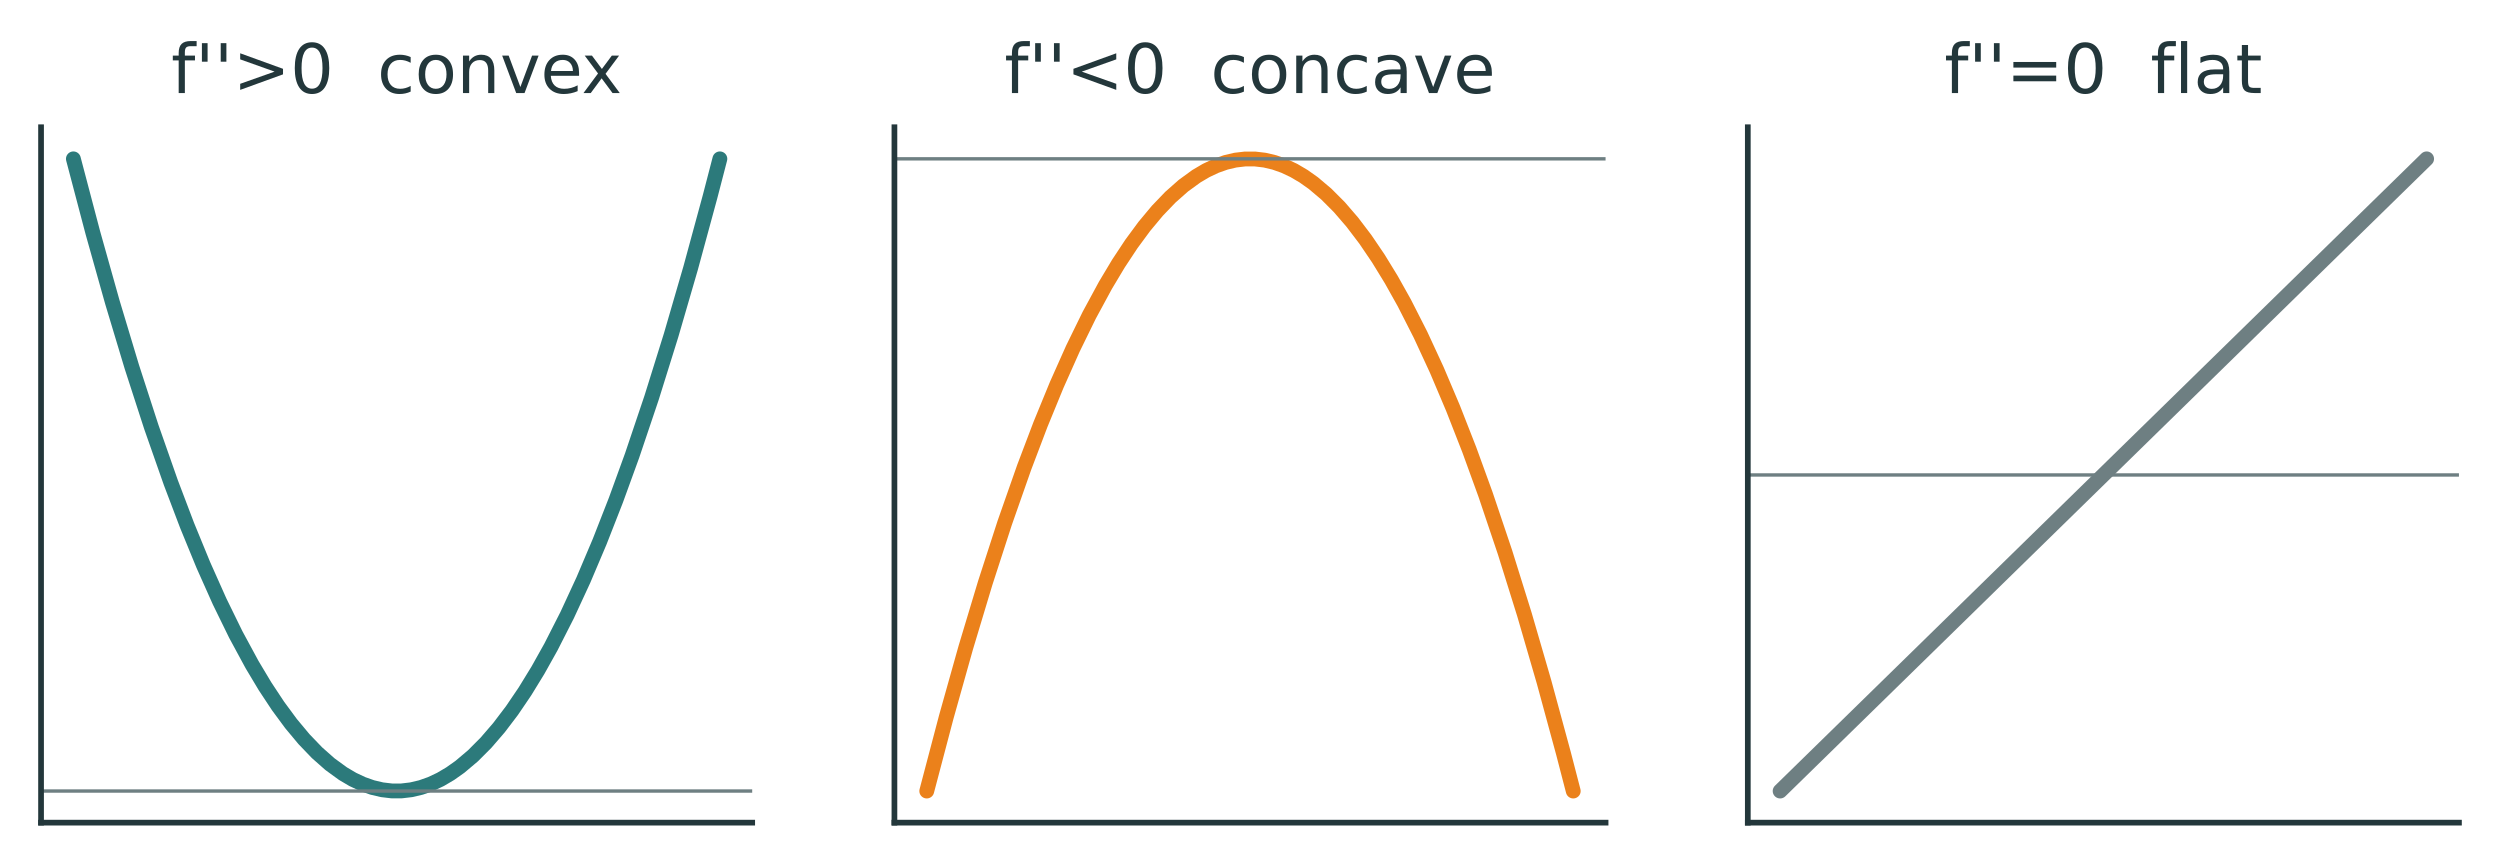
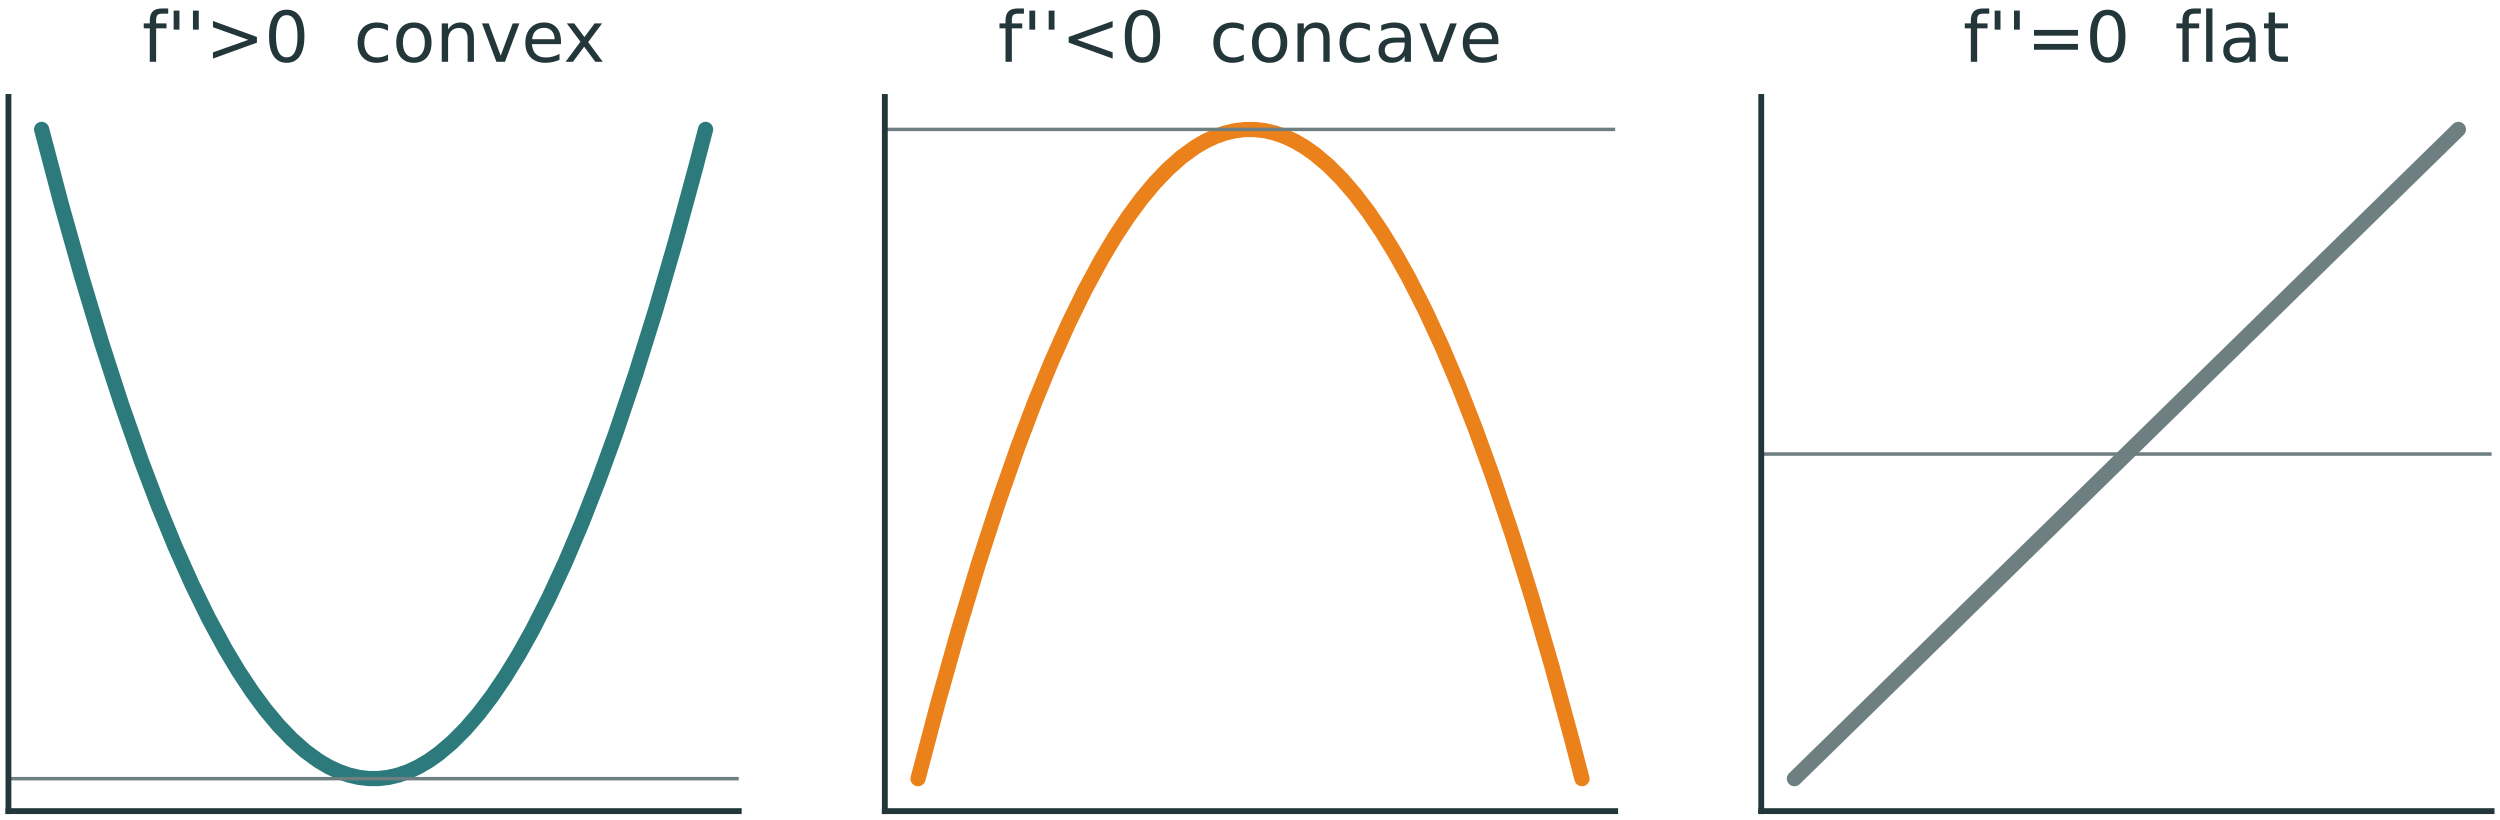
- <svg xmlns="http://www.w3.org/2000/svg" xmlns:xlink="http://www.w3.org/1999/xlink" width="438.48pt" height="151.486pt" viewBox="0 0 438.48 151.486" version="1.1">
+ <svg xmlns="http://www.w3.org/2000/svg" xmlns:xlink="http://www.w3.org/1999/xlink" width="426.96pt" height="139.966pt" viewBox="0 0 426.96 139.966" version="1.1">
  <defs>
    <style type="text/css">*{stroke-linejoin: round; stroke-linecap: butt}</style>
  </defs>
  <g id="figure_1">
    <g id="patch_1">
-       <path d="M 0 151.486  L 438.48 151.486  L 438.48 0  L 0 0  L 0 151.486  z " style="fill: none" />
+       <path d="M 0 139.966  L 426.96 139.966  L 426.96 0  L 0 0  L 0 139.966  z " style="fill: none" />
    </g>
    <g id="axes_1">
      <g id="patch_2">
-         <path d="M 7.2 144.286  L 131.929 144.286  L 131.929 22.318  L 7.2 22.318  L 7.2 144.286  z " style="fill: none" />
+         <path d="M 1.44 138.526  L 126.169 138.526  L 126.169 16.558  L 1.44 16.558  L 1.44 138.526  z " style="fill: none" />
      </g>
      <g id="matplotlib.axis_1" />
      <g id="matplotlib.axis_2" />
      <g id="line2d_1">
-         <path d="M 12.87 27.862  L 16.288 40.832  L 19.707 52.995  L 23.126 64.352  L 26.545 74.902  L 29.964 84.646  L 32.813 92.15  L 35.662 99.094  L 38.511 105.478  L 41.36 111.302  L 44.209 116.566  L 46.488 120.374  L 48.767 123.824  L 51.046 126.915  L 53.325 129.648  L 55.605 132.022  L 57.884 134.038  L 60.163 135.696  L 61.872 136.704  L 63.582 137.51  L 65.291 138.115  L 67.001 138.518  L 68.71 138.72  L 70.419 138.72  L 72.129 138.518  L 73.838 138.115  L 75.548 137.51  L 77.257 136.704  L 78.966 135.696  L 80.676 134.486  L 82.955 132.56  L 85.234 130.275  L 87.513 127.632  L 89.793 124.63  L 92.072 121.27  L 94.351 117.552  L 96.63 113.475  L 99.479 107.875  L 102.328 101.715  L 105.177 94.995  L 108.026 87.715  L 110.875 79.875  L 114.294 69.728  L 117.713 58.774  L 121.132 47.014  L 124.55 34.448  L 126.26 27.862  L 126.26 27.862  " clip-path="url(#p0fc2ca5b7a)" style="fill: none; stroke: #2c7a7b; stroke-width: 2.6; stroke-linecap: round" />
+         <path d="M 7.11 22.102  L 10.528 35.072  L 13.947 47.235  L 17.366 58.592  L 20.785 69.142  L 24.204 78.886  L 27.053 86.39  L 29.902 93.334  L 32.751 99.718  L 35.6 105.542  L 38.449 110.806  L 40.728 114.614  L 43.007 118.064  L 45.286 121.155  L 47.565 123.888  L 49.845 126.262  L 52.124 128.278  L 54.403 129.936  L 56.112 130.944  L 57.822 131.75  L 59.531 132.355  L 61.241 132.758  L 62.95 132.96  L 64.659 132.96  L 66.369 132.758  L 68.078 132.355  L 69.788 131.75  L 71.497 130.944  L 73.206 129.936  L 74.916 128.726  L 77.195 126.8  L 79.474 124.515  L 81.753 121.872  L 84.033 118.87  L 86.312 115.51  L 88.591 111.792  L 90.87 107.715  L 93.719 102.115  L 96.568 95.955  L 99.417 89.235  L 102.266 81.955  L 105.115 74.115  L 108.534 63.968  L 111.953 53.014  L 115.372 41.254  L 118.79 28.688  L 120.5 22.102  L 120.5 22.102  " clip-path="url(#p6a526fcb27)" style="fill: none; stroke: #2c7a7b; stroke-width: 2.6; stroke-linecap: round" />
      </g>
      <g id="line2d_2">
-         <path d="M 7.2 138.745  L 131.929 138.745  " clip-path="url(#p0fc2ca5b7a)" style="fill: none; stroke: #6e7f82; stroke-width: 0.6; stroke-linecap: round" />
+         <path d="M 1.44 132.985  L 126.169 132.985  " clip-path="url(#p6a526fcb27)" style="fill: none; stroke: #6e7f82; stroke-width: 0.6; stroke-linecap: round" />
      </g>
      <g id="patch_3">
-         <path d="M 7.2 144.286  L 7.2 22.318  " style="fill: none; stroke: #23373b; stroke-linejoin: miter; stroke-linecap: square" />
+         <path d="M 1.44 138.526  L 1.44 16.558  " style="fill: none; stroke: #23373b; stroke-linejoin: miter; stroke-linecap: square" />
      </g>
      <g id="patch_4">
-         <path d="M 7.2 144.286  L 131.929 144.286  " style="fill: none; stroke: #23373b; stroke-linejoin: miter; stroke-linecap: square" />
+         <path d="M 1.44 138.526  L 126.169 138.526  " style="fill: none; stroke: #23373b; stroke-linejoin: miter; stroke-linecap: square" />
      </g>
      <g id="text_1">
-         <g style="fill: #23373b" transform="translate(30.03314 16.31812) scale(0.12 -0.12)">
+         <g style="fill: #23373b" transform="translate(24.27314 10.55813) scale(0.12 -0.12)">
          <defs>
            <path id="DejaVuSans-66" d="M 2375 4863  L 2375 4384  L 1825 4384  Q 1516 4384 1395 4259  Q 1275 4134 1275 3809  L 1275 3500  L 2222 3500  L 2222 3053  L 1275 3053  L 1275 0  L 697 0  L 697 3053  L 147 3053  L 147 3500  L 697 3500  L 697 3744  Q 697 4328 969 4595  Q 1241 4863 1831 4863  L 2375 4863  z " transform="scale(0.015625)" />
            <path id="DejaVuSans-27" d="M 1147 4666  L 1147 2931  L 616 2931  L 616 4666  L 1147 4666  z " transform="scale(0.015625)" />
            <path id="DejaVuSans-3e" d="M 678 3150  L 678 3719  L 4684 2266  L 4684 1747  L 678 294  L 678 863  L 3897 2003  L 678 3150  z " transform="scale(0.015625)" />
            <path id="DejaVuSans-30" d="M 2034 4250  Q 1547 4250 1301 3770  Q 1056 3291 1056 2328  Q 1056 1369 1301 889  Q 1547 409 2034 409  Q 2525 409 2770 889  Q 3016 1369 3016 2328  Q 3016 3291 2770 3770  Q 2525 4250 2034 4250  z M 2034 4750  Q 2819 4750 3233 4129  Q 3647 3509 3647 2328  Q 3647 1150 3233 529  Q 2819 -91 2034 -91  Q 1250 -91 836 529  Q 422 1150 422 2328  Q 422 3509 836 4129  Q 1250 4750 2034 4750  z " transform="scale(0.015625)" />
            <path id="DejaVuSans-20" transform="scale(0.015625)" />
            <path id="DejaVuSans-63" d="M 3122 3366  L 3122 2828  Q 2878 2963 2633 3030  Q 2388 3097 2138 3097  Q 1578 3097 1268 2742  Q 959 2388 959 1747  Q 959 1106 1268 751  Q 1578 397 2138 397  Q 2388 397 2633 464  Q 2878 531 3122 666  L 3122 134  Q 2881 22 2623 -34  Q 2366 -91 2075 -91  Q 1284 -91 818 406  Q 353 903 353 1747  Q 353 2603 823 3093  Q 1294 3584 2113 3584  Q 2378 3584 2631 3529  Q 2884 3475 3122 3366  z " transform="scale(0.015625)" />
            <path id="DejaVuSans-6f" d="M 1959 3097  Q 1497 3097 1228 2736  Q 959 2375 959 1747  Q 959 1119 1226 758  Q 1494 397 1959 397  Q 2419 397 2687 759  Q 2956 1122 2956 1747  Q 2956 2369 2687 2733  Q 2419 3097 1959 3097  z M 1959 3584  Q 2709 3584 3137 3096  Q 3566 2609 3566 1747  Q 3566 888 3137 398  Q 2709 -91 1959 -91  Q 1206 -91 779 398  Q 353 888 353 1747  Q 353 2609 779 3096  Q 1206 3584 1959 3584  z " transform="scale(0.015625)" />
            <path id="DejaVuSans-6e" d="M 3513 2113  L 3513 0  L 2938 0  L 2938 2094  Q 2938 2591 2744 2837  Q 2550 3084 2163 3084  Q 1697 3084 1428 2787  Q 1159 2491 1159 1978  L 1159 0  L 581 0  L 581 3500  L 1159 3500  L 1159 2956  Q 1366 3272 1645 3428  Q 1925 3584 2291 3584  Q 2894 3584 3203 3211  Q 3513 2838 3513 2113  z " transform="scale(0.015625)" />
            <path id="DejaVuSans-76" d="M 191 3500  L 800 3500  L 1894 563  L 2988 3500  L 3597 3500  L 2284 0  L 1503 0  L 191 3500  z " transform="scale(0.015625)" />
            <path id="DejaVuSans-65" d="M 3597 1894  L 3597 1613  L 953 1613  Q 991 1019 1311 708  Q 1631 397 2203 397  Q 2534 397 2845 478  Q 3156 559 3463 722  L 3463 178  Q 3153 47 2828 -22  Q 2503 -91 2169 -91  Q 1331 -91 842 396  Q 353 884 353 1716  Q 353 2575 817 3079  Q 1281 3584 2069 3584  Q 2775 3584 3186 3129  Q 3597 2675 3597 1894  z M 3022 2063  Q 3016 2534 2758 2815  Q 2500 3097 2075 3097  Q 1594 3097 1305 2825  Q 1016 2553 972 2059  L 3022 2063  z " transform="scale(0.015625)" />
            <path id="DejaVuSans-78" d="M 3513 3500  L 2247 1797  L 3578 0  L 2900 0  L 1881 1375  L 863 0  L 184 0  L 1544 1831  L 300 3500  L 978 3500  L 1906 2253  L 2834 3500  L 3513 3500  z " transform="scale(0.015625)" />
          </defs>
          <use xlink:href="#DejaVuSans-66" />
          <use xlink:href="#DejaVuSans-27" transform="translate(35.20508 0)" />
          <use xlink:href="#DejaVuSans-27" transform="translate(62.69531 0)" />
          <use xlink:href="#DejaVuSans-3e" transform="translate(90.18555 0)" />
          <use xlink:href="#DejaVuSans-30" transform="translate(173.9746 0)" />
          <use xlink:href="#DejaVuSans-20" transform="translate(237.5977 0)" />
          <use xlink:href="#DejaVuSans-20" transform="translate(269.3848 0)" />
          <use xlink:href="#DejaVuSans-63" transform="translate(301.1719 0)" />
          <use xlink:href="#DejaVuSans-6f" transform="translate(356.1523 0)" />
          <use xlink:href="#DejaVuSans-6e" transform="translate(417.334 0)" />
          <use xlink:href="#DejaVuSans-76" transform="translate(480.7129 0)" />
          <use xlink:href="#DejaVuSans-65" transform="translate(539.8926 0)" />
          <use xlink:href="#DejaVuSans-78" transform="translate(599.666 0)" />
        </g>
      </g>
    </g>
    <g id="axes_2">
      <g id="patch_5">
-         <path d="M 156.875 144.286  L 281.605 144.286  L 281.605 22.318  L 156.875 22.318  L 156.875 144.286  z " style="fill: none" />
+         <path d="M 151.115 138.526  L 275.845 138.526  L 275.845 16.558  L 151.115 16.558  L 151.115 138.526  z " style="fill: none" />
      </g>
      <g id="matplotlib.axis_3" />
      <g id="matplotlib.axis_4" />
      <g id="line2d_3">
-         <path d="M 162.545 138.742  L 165.964 125.773  L 169.382 113.609  L 172.801 102.253  L 176.22 91.702  L 179.639 81.958  L 182.488 74.454  L 185.337 67.51  L 188.186 61.126  L 191.035 55.302  L 193.884 50.038  L 196.163 46.23  L 198.442 42.781  L 200.721 39.689  L 203.001 36.957  L 205.28 34.582  L 207.559 32.566  L 209.838 30.909  L 211.548 29.901  L 213.257 29.094  L 214.966 28.489  L 216.676 28.086  L 218.385 27.885  L 220.095 27.885  L 221.804 28.086  L 223.514 28.489  L 225.223 29.094  L 226.932 29.901  L 228.642 30.909  L 230.351 32.118  L 232.63 34.045  L 234.91 36.329  L 237.189 38.973  L 239.468 41.974  L 241.747 45.334  L 244.026 49.053  L 246.306 53.129  L 249.155 58.729  L 252.004 64.889  L 254.853 71.609  L 257.702 78.889  L 260.551 86.729  L 263.969 96.877  L 267.388 107.83  L 270.807 119.59  L 274.226 132.157  L 275.935 138.742  L 275.935 138.742  " clip-path="url(#p2baff02da8)" style="fill: none; stroke: #eb811b; stroke-width: 2.6; stroke-linecap: round" />
+         <path d="M 156.785 132.982  L 160.204 120.013  L 163.622 107.849  L 167.041 96.493  L 170.46 85.942  L 173.879 76.198  L 176.728 68.694  L 179.577 61.75  L 182.426 55.366  L 185.275 49.542  L 188.124 44.278  L 190.403 40.47  L 192.682 37.021  L 194.961 33.929  L 197.241 31.197  L 199.52 28.822  L 201.799 26.806  L 204.078 25.149  L 205.788 24.141  L 207.497 23.334  L 209.206 22.729  L 210.916 22.326  L 212.625 22.125  L 214.335 22.125  L 216.044 22.326  L 217.754 22.729  L 219.463 23.334  L 221.172 24.141  L 222.882 25.149  L 224.591 26.358  L 226.87 28.285  L 229.15 30.569  L 231.429 33.213  L 233.708 36.214  L 235.987 39.574  L 238.266 43.293  L 240.546 47.369  L 243.395 52.969  L 246.244 59.129  L 249.093 65.849  L 251.942 73.129  L 254.791 80.969  L 258.209 91.117  L 261.628 102.07  L 265.047 113.83  L 268.466 126.397  L 270.175 132.982  L 270.175 132.982  " clip-path="url(#p56492776e3)" style="fill: none; stroke: #eb811b; stroke-width: 2.6; stroke-linecap: round" />
      </g>
      <g id="line2d_4">
-         <path d="M 156.875 27.859  L 281.605 27.859  " clip-path="url(#p2baff02da8)" style="fill: none; stroke: #6e7f82; stroke-width: 0.6; stroke-linecap: round" />
+         <path d="M 151.115 22.099  L 275.845 22.099  " clip-path="url(#p56492776e3)" style="fill: none; stroke: #6e7f82; stroke-width: 0.6; stroke-linecap: round" />
      </g>
      <g id="patch_6">
-         <path d="M 156.875 144.286  L 156.875 22.318  " style="fill: none; stroke: #23373b; stroke-linejoin: miter; stroke-linecap: square" />
+         <path d="M 151.115 138.526  L 151.115 16.558  " style="fill: none; stroke: #23373b; stroke-linejoin: miter; stroke-linecap: square" />
      </g>
      <g id="patch_7">
-         <path d="M 156.875 144.286  L 281.605 144.286  " style="fill: none; stroke: #23373b; stroke-linejoin: miter; stroke-linecap: square" />
+         <path d="M 151.115 138.526  L 275.845 138.526  " style="fill: none; stroke: #23373b; stroke-linejoin: miter; stroke-linecap: square" />
      </g>
      <g id="text_2">
-         <g style="fill: #23373b" transform="translate(176.1788 16.31812) scale(0.12 -0.12)">
+         <g style="fill: #23373b" transform="translate(170.4187 10.55813) scale(0.12 -0.12)">
          <defs>
            <path id="DejaVuSans-3c" d="M 4684 3150  L 1459 2003  L 4684 863  L 4684 294  L 678 1747  L 678 2266  L 4684 3719  L 4684 3150  z " transform="scale(0.015625)" />
            <path id="DejaVuSans-61" d="M 2194 1759  Q 1497 1759 1228 1600  Q 959 1441 959 1056  Q 959 750 1161 570  Q 1363 391 1709 391  Q 2188 391 2477 730  Q 2766 1069 2766 1631  L 2766 1759  L 2194 1759  z M 3341 1997  L 3341 0  L 2766 0  L 2766 531  Q 2569 213 2275 61  Q 1981 -91 1556 -91  Q 1019 -91 701 211  Q 384 513 384 1019  Q 384 1609 779 1909  Q 1175 2209 1959 2209  L 2766 2209  L 2766 2266  Q 2766 2663 2505 2880  Q 2244 3097 1772 3097  Q 1472 3097 1187 3025  Q 903 2953 641 2809  L 641 3341  Q 956 3463 1253 3523  Q 1550 3584 1831 3584  Q 2591 3584 2966 3190  Q 3341 2797 3341 1997  z " transform="scale(0.015625)" />
          </defs>
          <use xlink:href="#DejaVuSans-66" />
          <use xlink:href="#DejaVuSans-27" transform="translate(35.20508 0)" />
          <use xlink:href="#DejaVuSans-27" transform="translate(62.69531 0)" />
          <use xlink:href="#DejaVuSans-3c" transform="translate(90.18555 0)" />
          <use xlink:href="#DejaVuSans-30" transform="translate(173.9746 0)" />
          <use xlink:href="#DejaVuSans-20" transform="translate(237.5977 0)" />
          <use xlink:href="#DejaVuSans-20" transform="translate(269.3848 0)" />
          <use xlink:href="#DejaVuSans-63" transform="translate(301.1719 0)" />
          <use xlink:href="#DejaVuSans-6f" transform="translate(356.1523 0)" />
          <use xlink:href="#DejaVuSans-6e" transform="translate(417.334 0)" />
          <use xlink:href="#DejaVuSans-63" transform="translate(480.7129 0)" />
          <use xlink:href="#DejaVuSans-61" transform="translate(535.6934 0)" />
          <use xlink:href="#DejaVuSans-76" transform="translate(596.9727 0)" />
          <use xlink:href="#DejaVuSans-65" transform="translate(656.1523 0)" />
        </g>
      </g>
    </g>
    <g id="axes_3">
      <g id="patch_8">
-         <path d="M 306.551 144.286  L 431.28 144.286  L 431.28 22.318  L 306.551 22.318  L 306.551 144.286  z " style="fill: none" />
+         <path d="M 300.791 138.526  L 425.52 138.526  L 425.52 16.558  L 300.791 16.558  L 300.791 138.526  z " style="fill: none" />
      </g>
      <g id="matplotlib.axis_5" />
      <g id="matplotlib.axis_6" />
      <g id="line2d_5">
-         <path d="M 312.22 138.742  L 425.61 27.862  L 425.61 27.862  " clip-path="url(#pc7caa77f47)" style="fill: none; stroke: #6e7f82; stroke-width: 2.6; stroke-linecap: round" />
+         <path d="M 306.46 132.982  L 419.85 22.102  L 419.85 22.102  " clip-path="url(#padc8e2d737)" style="fill: none; stroke: #6e7f82; stroke-width: 2.6; stroke-linecap: round" />
      </g>
      <g id="line2d_6">
-         <path d="M 306.551 83.302  L 431.28 83.302  " clip-path="url(#pc7caa77f47)" style="fill: none; stroke: #6e7f82; stroke-width: 0.6; stroke-linecap: round" />
+         <path d="M 300.791 77.542  L 425.52 77.542  " clip-path="url(#padc8e2d737)" style="fill: none; stroke: #6e7f82; stroke-width: 0.6; stroke-linecap: round" />
      </g>
      <g id="patch_9">
-         <path d="M 306.551 144.286  L 306.551 22.318  " style="fill: none; stroke: #23373b; stroke-linejoin: miter; stroke-linecap: square" />
+         <path d="M 300.791 138.526  L 300.791 16.558  " style="fill: none; stroke: #23373b; stroke-linejoin: miter; stroke-linecap: square" />
      </g>
      <g id="patch_10">
-         <path d="M 306.551 144.286  L 431.28 144.286  " style="fill: none; stroke: #23373b; stroke-linejoin: miter; stroke-linecap: square" />
+         <path d="M 300.791 138.526  L 425.52 138.526  " style="fill: none; stroke: #23373b; stroke-linejoin: miter; stroke-linecap: square" />
      </g>
      <g id="text_3">
-         <g style="fill: #23373b" transform="translate(341.0378 16.31812) scale(0.12 -0.12)">
+         <g style="fill: #23373b" transform="translate(335.2778 10.55813) scale(0.12 -0.12)">
          <defs>
            <path id="DejaVuSans-3d" d="M 678 2906  L 4684 2906  L 4684 2381  L 678 2381  L 678 2906  z M 678 1631  L 4684 1631  L 4684 1100  L 678 1100  L 678 1631  z " transform="scale(0.015625)" />
            <path id="DejaVuSans-6c" d="M 603 4863  L 1178 4863  L 1178 0  L 603 0  L 603 4863  z " transform="scale(0.015625)" />
            <path id="DejaVuSans-74" d="M 1172 4494  L 1172 3500  L 2356 3500  L 2356 3053  L 1172 3053  L 1172 1153  Q 1172 725 1289 603  Q 1406 481 1766 481  L 2356 481  L 2356 0  L 1766 0  Q 1100 0 847 248  Q 594 497 594 1153  L 594 3053  L 172 3053  L 172 3500  L 594 3500  L 594 4494  L 1172 4494  z " transform="scale(0.015625)" />
          </defs>
          <use xlink:href="#DejaVuSans-66" />
          <use xlink:href="#DejaVuSans-27" transform="translate(35.20508 0)" />
          <use xlink:href="#DejaVuSans-27" transform="translate(62.69531 0)" />
          <use xlink:href="#DejaVuSans-3d" transform="translate(90.18555 0)" />
          <use xlink:href="#DejaVuSans-30" transform="translate(173.9746 0)" />
          <use xlink:href="#DejaVuSans-20" transform="translate(237.5977 0)" />
          <use xlink:href="#DejaVuSans-20" transform="translate(269.3848 0)" />
          <use xlink:href="#DejaVuSans-66" transform="translate(301.1719 0)" />
          <use xlink:href="#DejaVuSans-6c" transform="translate(336.377 0)" />
          <use xlink:href="#DejaVuSans-61" transform="translate(364.1602 0)" />
          <use xlink:href="#DejaVuSans-74" transform="translate(425.4395 0)" />
        </g>
      </g>
    </g>
  </g>
  <defs>
-     <clipPath id="p0fc2ca5b7a">
-       <rect x="7.2" y="22.318" width="124.729" height="121.968" />
+     <clipPath id="p6a526fcb27">
+       <rect x="1.44" y="16.558" width="124.729" height="121.968" />
    </clipPath>
-     <clipPath id="p2baff02da8">
-       <rect x="156.875" y="22.318" width="124.729" height="121.968" />
+     <clipPath id="p56492776e3">
+       <rect x="151.115" y="16.558" width="124.729" height="121.968" />
    </clipPath>
-     <clipPath id="pc7caa77f47">
-       <rect x="306.551" y="22.318" width="124.729" height="121.968" />
+     <clipPath id="padc8e2d737">
+       <rect x="300.791" y="16.558" width="124.729" height="121.968" />
    </clipPath>
  </defs>
</svg>
